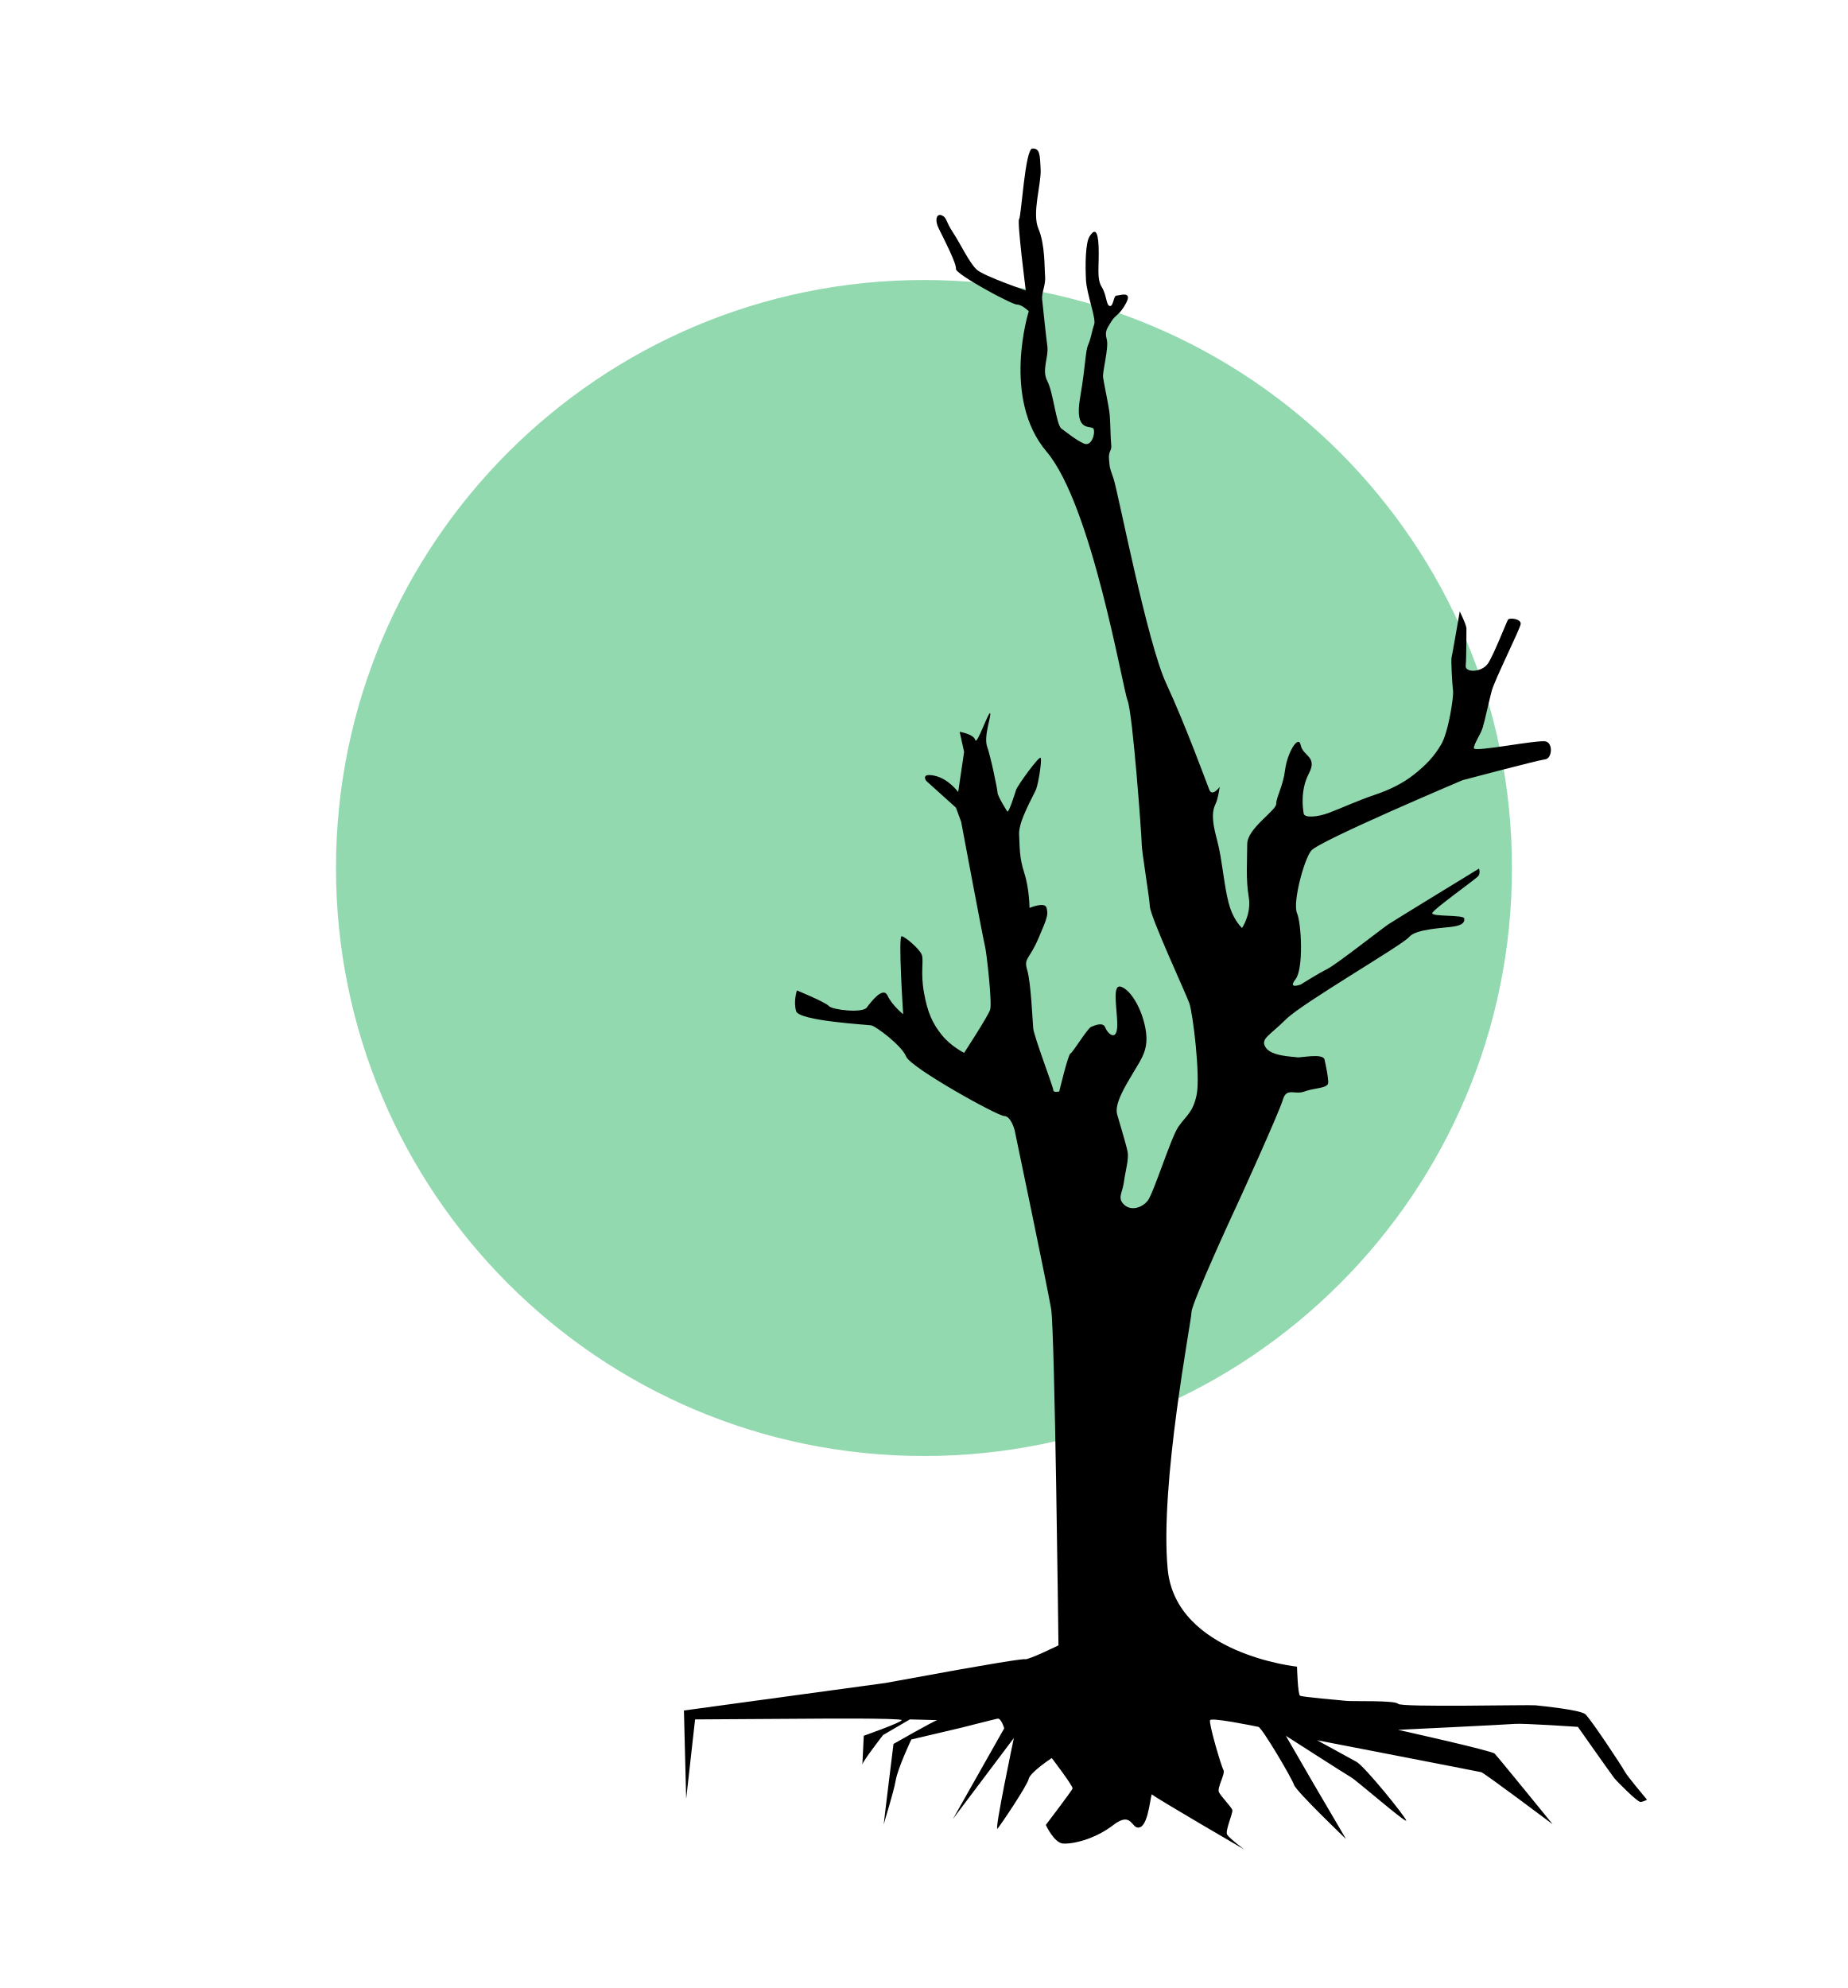
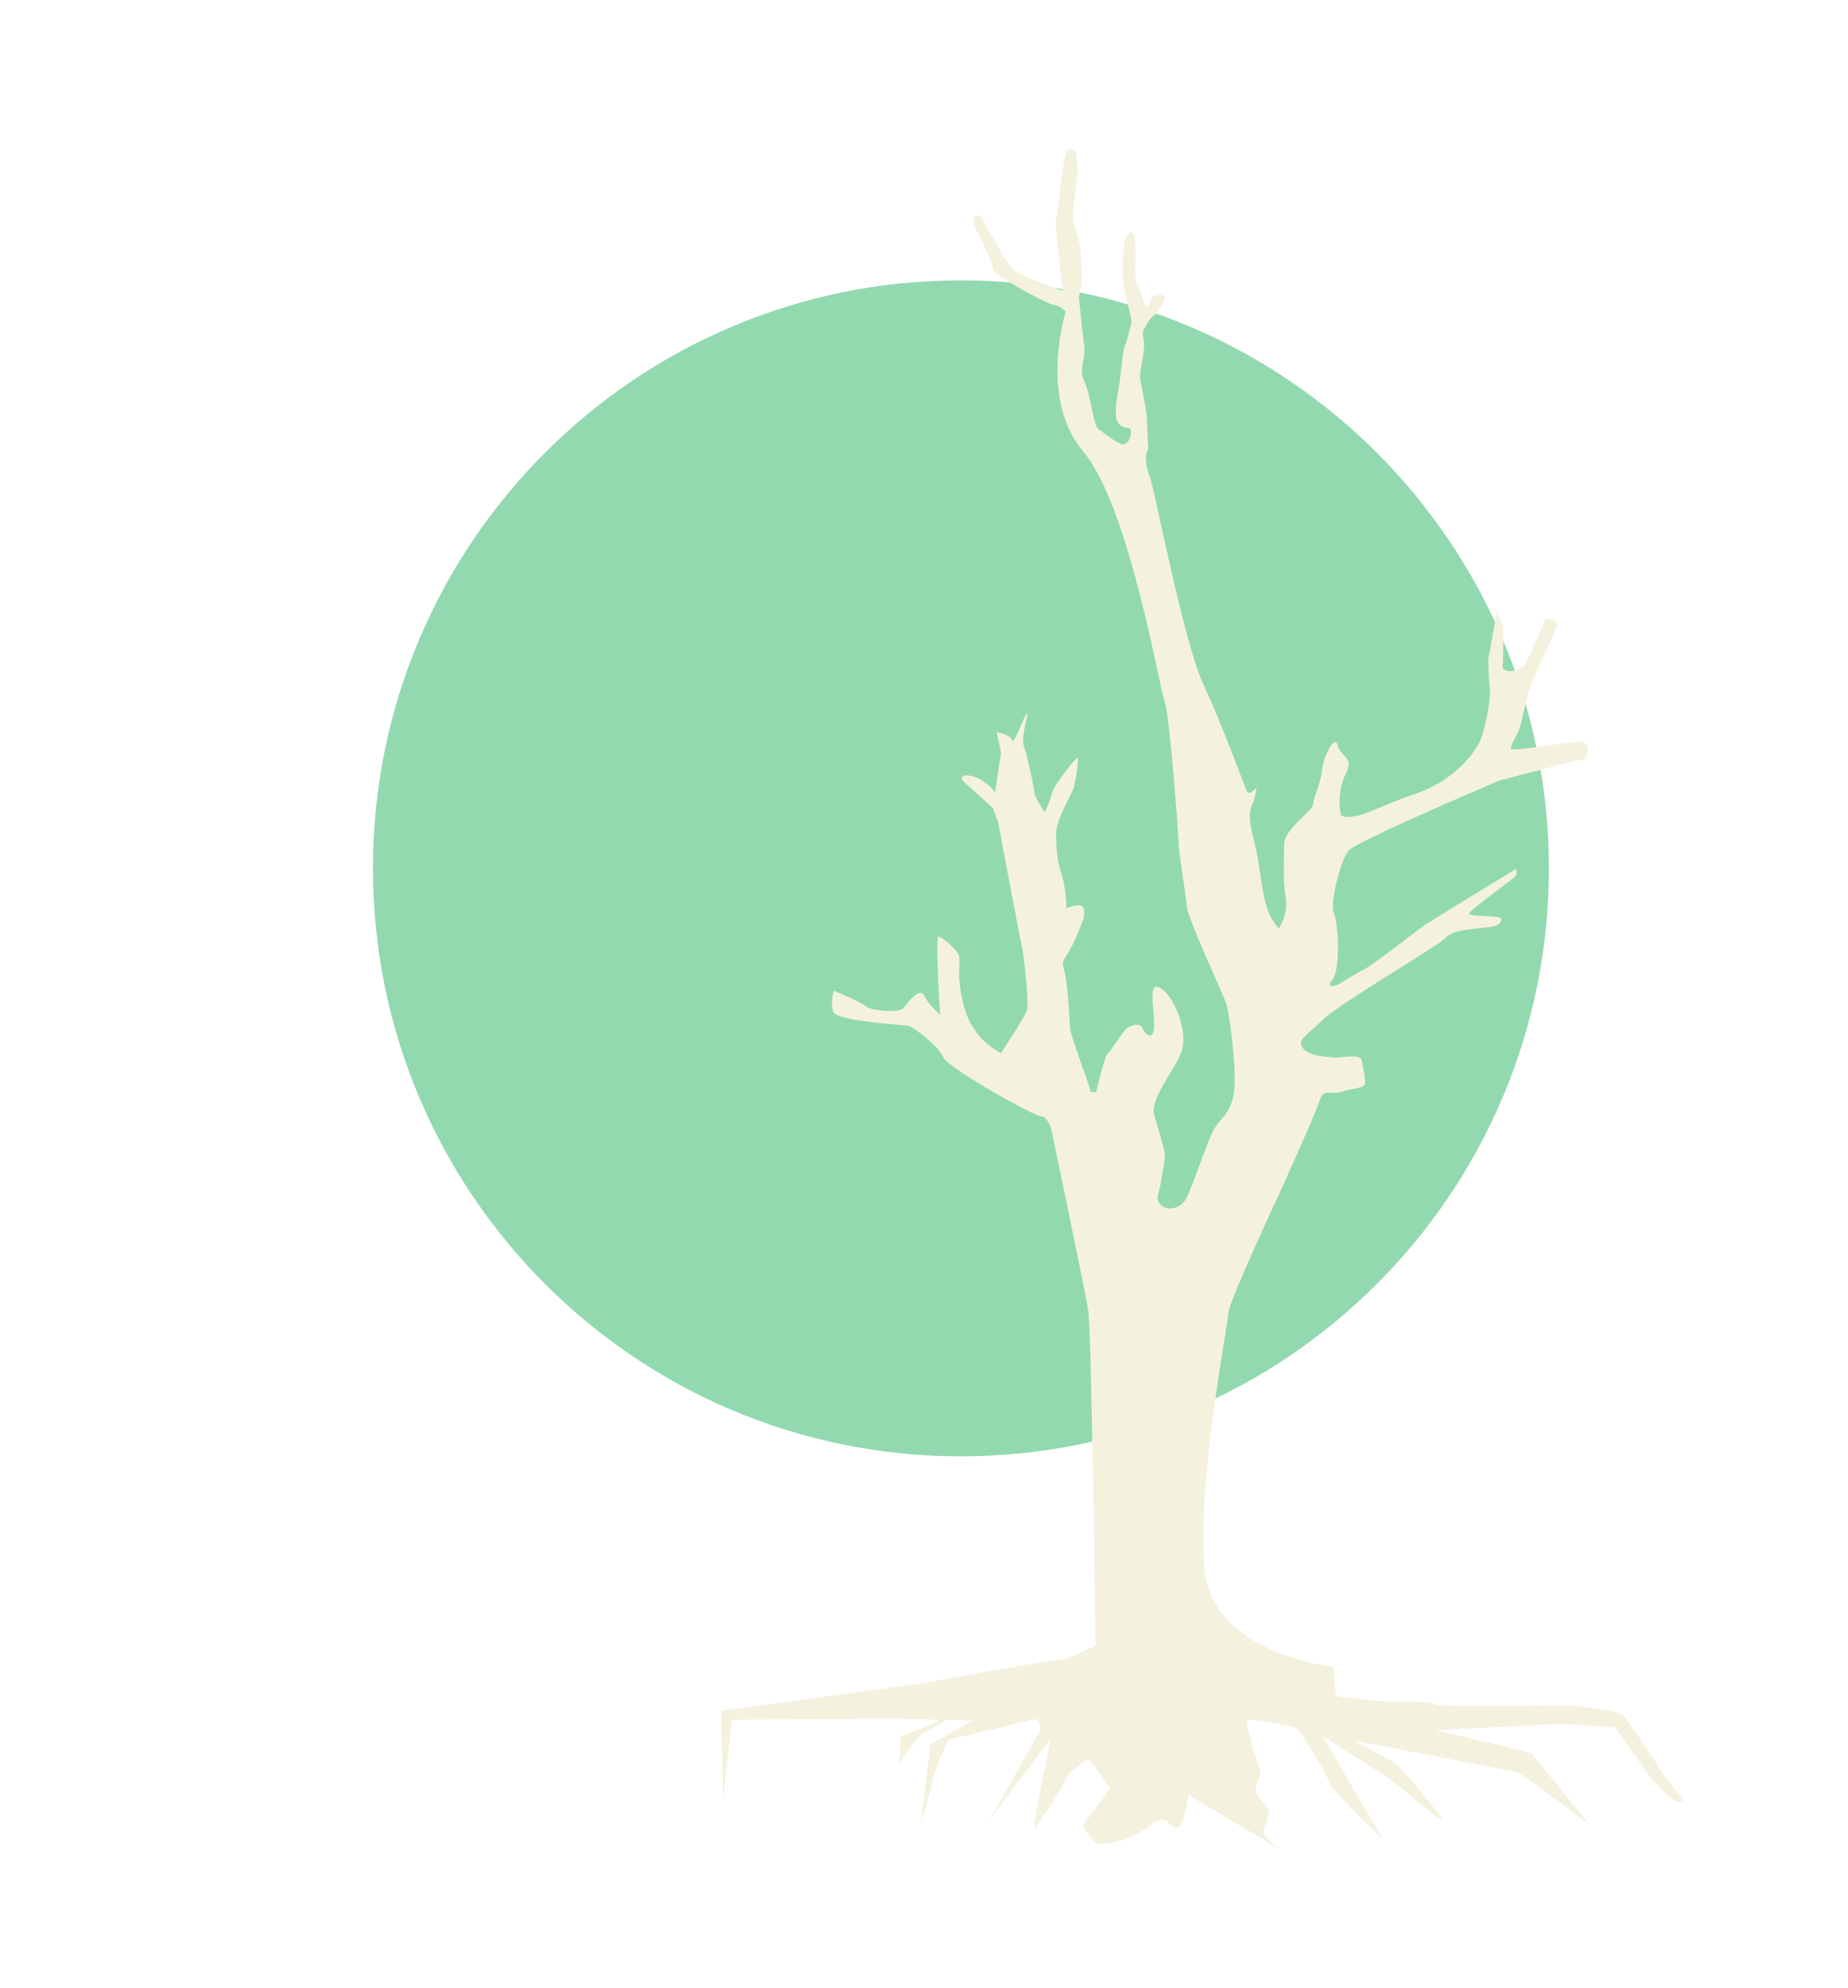
- <svg xmlns="http://www.w3.org/2000/svg" version="1.1" id="Layer_1" x="0px" y="0px" width="395.98px" height="425.979px" viewBox="-776.356 29.603 395.98 425.979" enable-background="new -776.356 29.603 395.98 425.979" xml:space="preserve">
-   <circle fill="#93D9B0" cx="-578.366" cy="215.595" r="125.994" />
-   <path d="M-549.549,382.164c0,0-0.784-67.351-1.566-72.05s-7.832-38.374-7.832-38.374s-0.786-3.001-2.219-3.001  s-20.063-10.35-21.019-12.738s-6.528-6.528-7.484-6.688s-15.446-0.955-16.083-3.025s0.159-4.459,0.159-4.459s6.21,2.549,6.847,3.345  s7.165,1.593,8.121,0.318s3.503-4.618,4.458-2.548s3.344,3.98,3.344,3.98s-1.115-16.878-0.318-16.72  c0.796,0.16,3.822,2.707,4.299,3.981s-0.319,3.663,0.478,8.121s1.911,6.688,3.822,9.076s4.777,3.821,4.777,3.821  s5.096-7.802,5.573-9.235s-0.796-12.579-1.115-13.694c-0.318-1.114-5.096-26.591-5.096-26.591l-1.114-3.025l-6.369-5.732  c0,0-1.274-1.751,1.751-1.115s5.095,3.503,5.095,3.503l1.274-8.599l-0.956-4.299c0,0,3.025,0.478,3.344,1.751  s2.867-6.21,3.185-5.732s-1.434,4.937-0.637,7.166s2.229,9.235,2.229,9.872s1.751,3.503,2.07,3.981s1.592-3.662,1.911-4.618  s4.937-7.325,5.255-6.847s-0.478,5.414-0.956,6.688s-3.821,6.847-3.662,9.713c0.159,2.867,0,4.777,1.114,8.28  s1.115,7.483,1.115,7.483s3.343-1.433,3.662,0c0.319,1.434,0.318,1.752-1.751,6.529s-3.184,4.14-2.388,6.847  s1.115,10.668,1.274,12.42s4.299,12.578,4.299,13.216s1.274,0.319,1.274,0.319s1.911-7.962,2.389-8.121s3.663-5.414,4.458-5.732  s2.548-1.115,3.025,0.159s2.388,3.025,2.547-0.159s-1.273-9.235,0.796-8.599s4.458,4.617,5.254,8.917s-0.636,6.21-2.547,9.395  s-4.141,6.847-3.503,9.076s1.911,6.369,2.229,7.962s-0.478,4.14-0.796,6.528s-1.433,3.345,0,4.777s3.822,0.797,5.096-0.796  s4.936-13.377,6.528-15.765s3.185-3.025,3.981-7.006s-0.797-17.355-1.593-19.585s-8.28-18.312-8.439-20.7  s-1.751-11.783-1.751-13.375s-1.911-27.866-3.025-30.732s-7.644-41.877-17.356-53.342s-3.821-30.094-3.821-30.094  s-1.434-1.433-2.548-1.433s-13.216-6.528-13.057-7.643s-2.708-6.688-3.663-8.599s-0.477-3.344,0.637-2.866s0.796,1.273,2.388,3.662  s3.503,6.529,5.096,7.962s10.509,4.458,10.509,4.458s-1.911-14.809-1.433-15.286s1.273-15.127,2.866-15.127s1.593,1.274,1.752,4.458  s-1.911,9.395-0.478,12.738s1.274,8.28,1.433,10.191s-0.796,3.503-0.637,4.936s0.796,7.644,1.115,10.032s-1.273,5.096,0,7.484  s1.911,9.394,3.025,10.19s3.025,2.388,4.777,3.185s2.547-2.389,2.07-3.185s-4.14,0.956-2.866-6.528s1.114-10.032,1.751-11.465  s0.796-3.025,1.274-4.299s-1.592-6.529-1.751-9.554s-0.159-7.961,0.796-9.395s1.751-1.592,1.911,2.229s-0.478,6.847,0.637,8.598  s0.955,3.981,1.751,4.14s0.796-2.229,1.433-2.229s3.503-1.114,2.07,1.592s-2.229,2.388-3.185,3.98s-1.433,2.07-0.956,3.822  s-0.956,6.847-0.796,8.121s1.274,6.209,1.433,8.121s0.16,5.096,0.319,6.37s-0.637,1.274-0.478,3.025s0,1.433,0.956,4.14  s7.165,35.031,11.305,43.948s8.598,21.177,9.235,22.77s2.229-0.637,2.229-0.637s-0.319,2.07-0.637,3.025s-0.955,1.593-0.796,3.981  s0.956,4.14,1.592,7.802c0.637,3.662,1.114,8.28,2.07,11.146s2.548,4.299,2.548,4.299s2.07-3.024,1.433-6.688  c-0.637-3.662-0.318-7.961-0.318-11.305c0-3.344,6.209-7.165,6.209-8.598s1.433-3.663,1.911-7.325s2.867-7.643,3.344-5.254  s3.662,2.389,1.751,6.051s-1.274,7.643-1.115,8.598s2.867,0.796,5.414-0.159s6.369-2.707,9.713-3.821s6.21-2.548,8.599-4.458  s4.14-3.662,5.732-6.369s2.707-10.35,2.548-11.465s-0.478-6.529-0.318-7.166s1.751-9.872,1.751-9.872s1.433,2.866,1.433,3.662  s0,6.37-0.159,7.962s3.503,1.433,4.777-0.478s3.981-8.917,4.299-9.395s2.867-0.159,2.707,0.956s-5.574,11.942-6.21,14.331  s-1.433,6.21-1.911,7.802s-1.911,3.503-1.911,4.458s13.853-1.911,15.445-1.433s1.274,3.663-0.159,3.822s-17.675,4.458-17.675,4.458  s-30.891,13.057-32.483,15.127c-1.592,2.069-3.981,11.146-3.025,13.375s1.433,11.942-0.318,14.172s1.115,1.114,1.115,1.114  s3.821-2.389,5.732-3.344s11.624-8.599,13.057-9.554s19.426-11.942,19.426-11.942s0.319,0.956-0.159,1.593s-9.713,7.164-9.873,7.961  s6.688,0.318,6.847,1.115c0.159,0.796-0.319,1.433-2.229,1.751s-8.121,0.478-9.554,2.229s-22.929,14.17-26.432,17.674  s-5.573,4.14-4.299,6.051s6.05,1.911,6.688,2.07s5.573-0.956,5.892,0.478s0.796,3.663,0.796,4.937s-3.026,1.115-5.096,1.911  s-3.822-0.956-4.618,1.751s-9.395,21.655-9.713,22.292s-9.873,21.336-9.873,23.247s-6.847,36.941-5.095,55.094  s27.706,20.859,27.706,20.859s0.16,5.895,0.637,6.213s8.598,0.955,9.872,1.114s10.509-0.16,11.146,0.637s28.025,0.16,29.458,0.319  s9.554,0.954,10.668,1.91s7.961,11.305,8.439,12.261s4.777,6.051,4.777,6.051s-0.796,0.478-1.433,0.478s-4.936-4.298-5.573-5.095  s-7.802-10.987-7.802-10.987s-11.783-0.796-13.535-0.637s-25,1.273-25,1.273s20.063,4.459,20.7,5.096s12.42,15.127,12.42,15.127  s-14.649-10.987-15.286-11.146s-35.19-6.847-35.19-6.847s6.687,3.663,8.439,4.618s10.509,11.783,10.668,12.579  s-10.668-8.598-11.783-9.235s-14.012-8.917-14.012-8.917s5.254,9.076,5.891,10.19s7.006,11.942,7.006,11.942  s-10.668-10.191-11.146-11.624s-6.847-12.261-7.643-12.42s-10.032-2.069-10.35-1.433s2.389,9.872,2.866,10.668  s-1.434,3.822-0.956,4.777s2.707,3.185,2.866,3.821s-1.593,4.459-1.115,5.255s3.663,3.185,3.663,3.185s-19.426-11.306-19.745-11.783  s-0.637,6.21-2.548,7.006s-1.593-3.662-5.732-0.478s-8.917,4.14-10.828,3.98s-3.662-3.98-3.662-3.98s5.573-7.325,5.732-7.803  s-4.459-6.531-4.459-6.531s-4.618,3.024-4.936,4.458s-5.891,9.714-6.688,10.669s3.503-19.426,3.503-19.426l-13.057,17.355  l10.987-19.426c0,0-0.637-2.229-1.433-2.07s-7.643,1.911-7.643,1.911l-10.828,2.548c0,0-2.867,6.05-3.344,8.757  s-2.388,8.6-2.547,9.396s2.07-17.197,2.07-17.197s8.917-5.096,9.395-5.096s-5.892-0.159-5.892-0.159l-5.732,3.344  c0,0-4.458,5.731-4.458,6.369s0.318-6.21,0.318-6.21s8.121-2.866,8.121-3.344s-18.789-0.318-18.789-0.318l-25.477,0.159  l-1.911,17.038l-0.478-18.948l43.151-5.892c0,0,14.808-2.707,15.764-2.866s13.375-2.389,14.171-2.229  S-549.549,382.164-549.549,382.164z" />
+ <svg xmlns="http://www.w3.org/2000/svg" version="1.1" id="Layer_1" x="0px" y="0px" width="395.98px" height="425.979px" viewBox="0 0 395.98 425.979" enable-background="new 0 0 395.98 425.979" xml:space="preserve">
+   <circle fill="#93D9B0" cx="205.908" cy="186.067" r="125.994" />
+   <path fill="#F4F2DF" d="M234.725,352.636c0,0-0.784-67.352-1.566-72.05c-0.781-4.699-7.831-38.374-7.831-38.374  s-0.786-3.001-2.22-3.001c-1.433,0-20.062-10.35-21.019-12.738s-6.528-6.527-7.484-6.688s-15.445-0.955-16.083-3.025  c-0.637-2.07,0.159-4.459,0.159-4.459s6.21,2.549,6.847,3.345c0.638,0.796,7.165,1.593,8.121,0.318  c0.956-1.275,3.503-4.618,4.458-2.548s3.344,3.979,3.344,3.979s-1.114-16.878-0.317-16.72c0.796,0.16,3.822,2.707,4.299,3.98  c0.477,1.274-0.319,3.664,0.479,8.121c0.797,4.459,1.91,6.688,3.821,9.076c1.911,2.389,4.777,3.821,4.777,3.821  s5.096-7.802,5.573-9.235c0.477-1.433-0.796-12.578-1.115-13.693c-0.318-1.114-5.096-26.591-5.096-26.591l-1.114-3.025l-6.369-5.732  c0,0-1.274-1.751,1.751-1.115s5.095,3.503,5.095,3.503l1.274-8.599l-0.956-4.299c0,0,3.024,0.478,3.344,1.751  s2.867-6.21,3.186-5.732c0.317,0.478-1.435,4.937-0.638,7.166s2.229,9.235,2.229,9.872c0,0.637,1.751,3.503,2.069,3.981  c0.319,0.478,1.593-3.662,1.911-4.618c0.319-0.956,4.938-7.325,5.255-6.847c0.318,0.478-0.478,5.414-0.956,6.688  c-0.478,1.274-3.82,6.847-3.661,9.713c0.158,2.867,0,4.777,1.113,8.28c1.114,3.503,1.115,7.483,1.115,7.483s3.343-1.434,3.662,0  s0.318,1.752-1.751,6.529c-2.069,4.776-3.184,4.14-2.388,6.847c0.796,2.706,1.114,10.668,1.273,12.42s4.299,12.577,4.299,13.216  s1.274,0.318,1.274,0.318s1.911-7.961,2.389-8.12c0.479-0.159,3.663-5.414,4.458-5.732c0.795-0.317,2.548-1.114,3.025,0.159  c0.477,1.273,2.388,3.025,2.547-0.159c0.159-3.184-1.273-9.235,0.796-8.599c2.069,0.636,4.458,4.617,5.254,8.917  s-0.636,6.21-2.547,9.396c-1.911,3.184-4.141,6.846-3.503,9.075s1.911,6.369,2.229,7.962c0.317,1.594-0.479,4.141-0.797,6.528  c-0.317,2.388-1.433,3.345,0,4.776c1.434,1.433,3.822,0.797,5.097-0.795c1.273-1.594,4.936-13.377,6.527-15.766  c1.593-2.388,3.186-3.025,3.981-7.006s-0.797-17.355-1.593-19.585s-8.28-18.312-8.439-20.7c-0.159-2.388-1.751-11.783-1.751-13.375  c0-1.592-1.911-27.866-3.024-30.732c-1.114-2.866-7.645-41.877-17.356-53.342c-9.712-11.465-3.821-30.094-3.821-30.094  s-1.434-1.433-2.548-1.433c-1.113,0-13.216-6.528-13.057-7.643c0.159-1.115-2.708-6.688-3.663-8.599s-0.478-3.344,0.637-2.866  s0.796,1.273,2.389,3.662c1.592,2.389,3.503,6.529,5.096,7.962s10.509,4.458,10.509,4.458s-1.911-14.809-1.433-15.286  c0.478-0.477,1.272-15.127,2.865-15.127c1.594,0,1.594,1.274,1.753,4.458c0.158,3.184-1.911,9.395-0.479,12.738  c1.433,3.343,1.274,8.28,1.433,10.191c0.159,1.911-0.796,3.503-0.637,4.936c0.159,1.433,0.796,7.644,1.115,10.032  c0.318,2.388-1.273,5.096,0,7.484c1.272,2.388,1.911,9.395,3.024,10.19c1.114,0.796,3.025,2.388,4.777,3.185  c1.752,0.797,2.547-2.389,2.07-3.185c-0.478-0.796-4.141,0.956-2.866-6.528c1.274-7.484,1.114-10.032,1.751-11.465  s0.796-3.025,1.274-4.299c0.478-1.274-1.593-6.529-1.751-9.554c-0.159-3.025-0.159-7.961,0.796-9.395s1.751-1.592,1.911,2.229  c0.159,3.821-0.479,6.847,0.637,8.598s0.955,3.981,1.751,4.14c0.796,0.159,0.796-2.229,1.433-2.229s3.503-1.114,2.07,1.592  s-2.229,2.388-3.186,3.98c-0.955,1.592-1.433,2.07-0.955,3.822c0.477,1.752-0.956,6.847-0.797,8.121  c0.16,1.274,1.274,6.209,1.434,8.121s0.16,5.096,0.318,6.37c0.159,1.274-0.637,1.274-0.478,3.025s0,1.433,0.956,4.14  s7.165,35.031,11.305,43.948c4.141,8.917,8.599,21.177,9.235,22.77c0.637,1.593,2.229-0.637,2.229-0.637s-0.318,2.07-0.637,3.025  s-0.955,1.593-0.796,3.981s0.956,4.14,1.592,7.802c0.637,3.662,1.114,8.28,2.07,11.146s2.548,4.299,2.548,4.299  s2.07-3.024,1.433-6.688c-0.637-3.662-0.317-7.961-0.317-11.305s6.209-7.165,6.209-8.598c0-1.433,1.433-3.663,1.911-7.325  c0.478-3.662,2.866-7.643,3.344-5.254c0.477,2.389,3.662,2.389,1.751,6.051s-1.274,7.643-1.115,8.598s2.867,0.796,5.414-0.159  s6.369-2.707,9.713-3.821c3.344-1.114,6.21-2.548,8.6-4.458c2.389-1.91,4.14-3.662,5.731-6.369s2.707-10.35,2.548-11.465  c-0.159-1.115-0.478-6.529-0.317-7.166c0.159-0.637,1.751-9.872,1.751-9.872s1.433,2.866,1.433,3.662s0,6.37-0.159,7.962  s3.503,1.433,4.777-0.478s3.98-8.917,4.299-9.395s2.867-0.159,2.707,0.956c-0.16,1.115-5.574,11.942-6.21,14.331  c-0.636,2.389-1.433,6.21-1.911,7.802c-0.478,1.592-1.911,3.503-1.911,4.458s13.854-1.911,15.445-1.433  c1.592,0.478,1.274,3.663-0.159,3.822c-1.433,0.159-17.675,4.458-17.675,4.458s-30.891,13.057-32.483,15.127  c-1.592,2.069-3.98,11.146-3.024,13.375c0.956,2.229,1.433,11.942-0.318,14.172c-1.751,2.23,1.115,1.115,1.115,1.115  s3.821-2.39,5.731-3.345c1.911-0.955,11.624-8.599,13.058-9.554c1.433-0.955,19.426-11.942,19.426-11.942s0.319,0.956-0.159,1.593  c-0.478,0.638-9.713,7.164-9.873,7.961c-0.159,0.797,6.688,0.318,6.848,1.115c0.158,0.797-0.319,1.434-2.229,1.752  c-1.91,0.317-8.121,0.478-9.554,2.229s-22.929,14.17-26.432,17.674c-3.504,3.504-5.573,4.141-4.3,6.051  c1.274,1.911,6.051,1.911,6.688,2.07c0.638,0.158,5.573-0.956,5.892,0.479c0.319,1.434,0.796,3.662,0.796,4.937  s-3.025,1.114-5.096,1.911c-2.07,0.796-3.822-0.956-4.618,1.751c-0.796,2.706-9.395,21.655-9.713,22.292s-9.873,21.336-9.873,23.247  s-6.847,36.94-5.095,55.094s27.706,20.859,27.706,20.859s0.16,5.895,0.637,6.213c0.478,0.317,8.598,0.955,9.872,1.113  c1.274,0.159,10.509-0.159,11.146,0.638c0.637,0.797,28.024,0.16,29.458,0.318c1.433,0.159,9.554,0.954,10.668,1.91  c1.113,0.956,7.961,11.306,8.438,12.261c0.479,0.956,4.777,6.052,4.777,6.052s-0.796,0.478-1.434,0.478  c-0.637,0-4.936-4.298-5.572-5.095c-0.638-0.797-7.803-10.987-7.803-10.987s-11.782-0.796-13.535-0.637  c-1.752,0.159-25,1.272-25,1.272s20.063,4.46,20.7,5.097c0.638,0.637,12.42,15.127,12.42,15.127s-14.648-10.987-15.285-11.146  c-0.638-0.158-35.19-6.847-35.19-6.847s6.687,3.663,8.438,4.618c1.753,0.955,10.51,11.783,10.669,12.579  c0.158,0.796-10.669-8.599-11.783-9.235c-1.115-0.637-14.013-8.917-14.013-8.917s5.255,9.076,5.892,10.19  c0.637,1.113,7.006,11.941,7.006,11.941s-10.668-10.19-11.146-11.624c-0.478-1.433-6.847-12.261-7.643-12.42  s-10.032-2.068-10.35-1.433c-0.318,0.636,2.389,9.872,2.865,10.668c0.478,0.796-1.434,3.822-0.955,4.777  c0.478,0.954,2.706,3.185,2.865,3.82c0.159,0.637-1.593,4.459-1.114,5.255c0.478,0.796,3.663,3.186,3.663,3.186  s-19.427-11.307-19.745-11.783c-0.319-0.477-0.638,6.21-2.549,7.006c-1.91,0.796-1.593-3.662-5.731-0.478  c-4.139,3.184-8.917,4.14-10.828,3.979s-3.662-3.979-3.662-3.979s5.573-7.325,5.732-7.804c0.159-0.478-4.459-6.53-4.459-6.53  s-4.618,3.023-4.937,4.458c-0.317,1.434-5.891,9.714-6.688,10.669s3.503-19.426,3.503-19.426l-13.058,17.354l10.987-19.426  c0,0-0.637-2.229-1.433-2.07s-7.644,1.911-7.644,1.911l-10.828,2.548c0,0-2.866,6.05-3.344,8.757  c-0.477,2.707-2.388,8.601-2.547,9.396s2.07-17.197,2.07-17.197s8.917-5.096,9.395-5.096c0.479,0-5.892-0.159-5.892-0.159  l-5.732,3.344c0,0-4.458,5.731-4.458,6.369s0.318-6.21,0.318-6.21s8.121-2.866,8.121-3.344c0-0.479-18.789-0.318-18.789-0.318  l-25.478,0.159l-1.91,17.038l-0.479-18.948l43.151-5.892c0,0,14.808-2.707,15.764-2.866s13.375-2.389,14.171-2.229  C228.354,355.765,234.725,352.636,234.725,352.636z" />
</svg>
